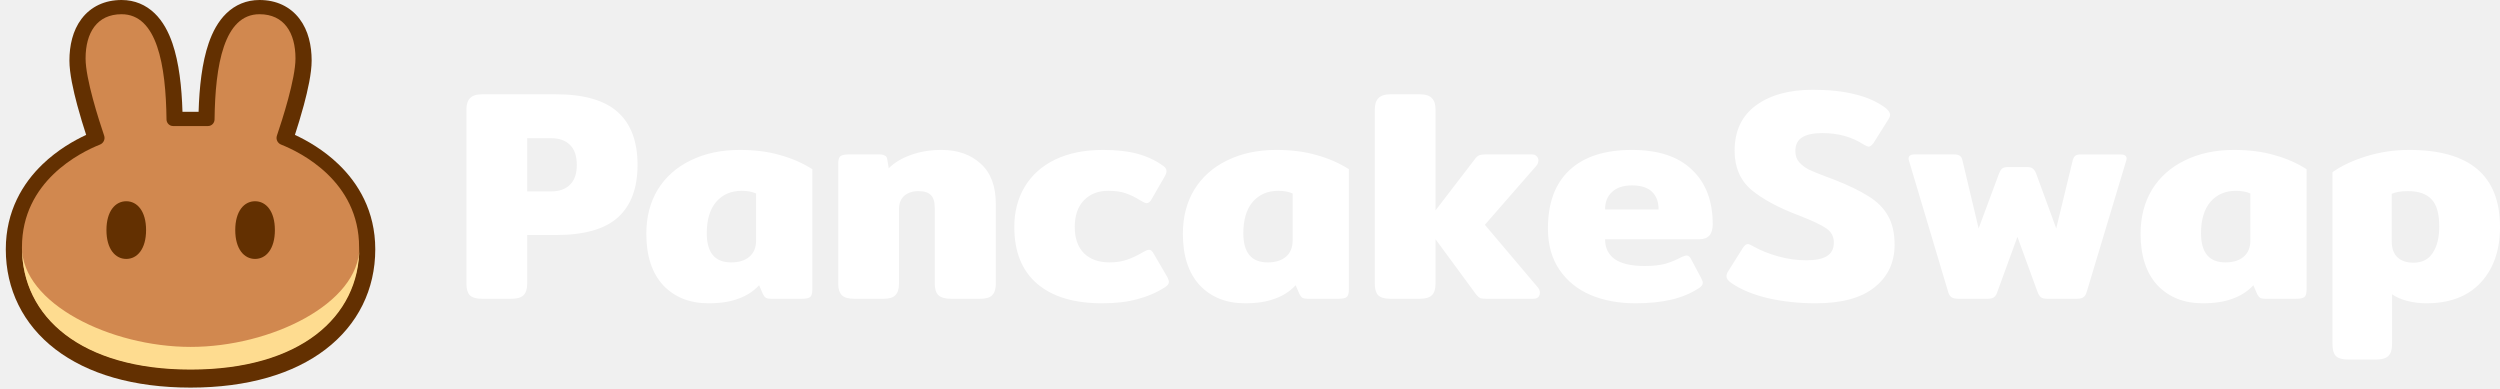
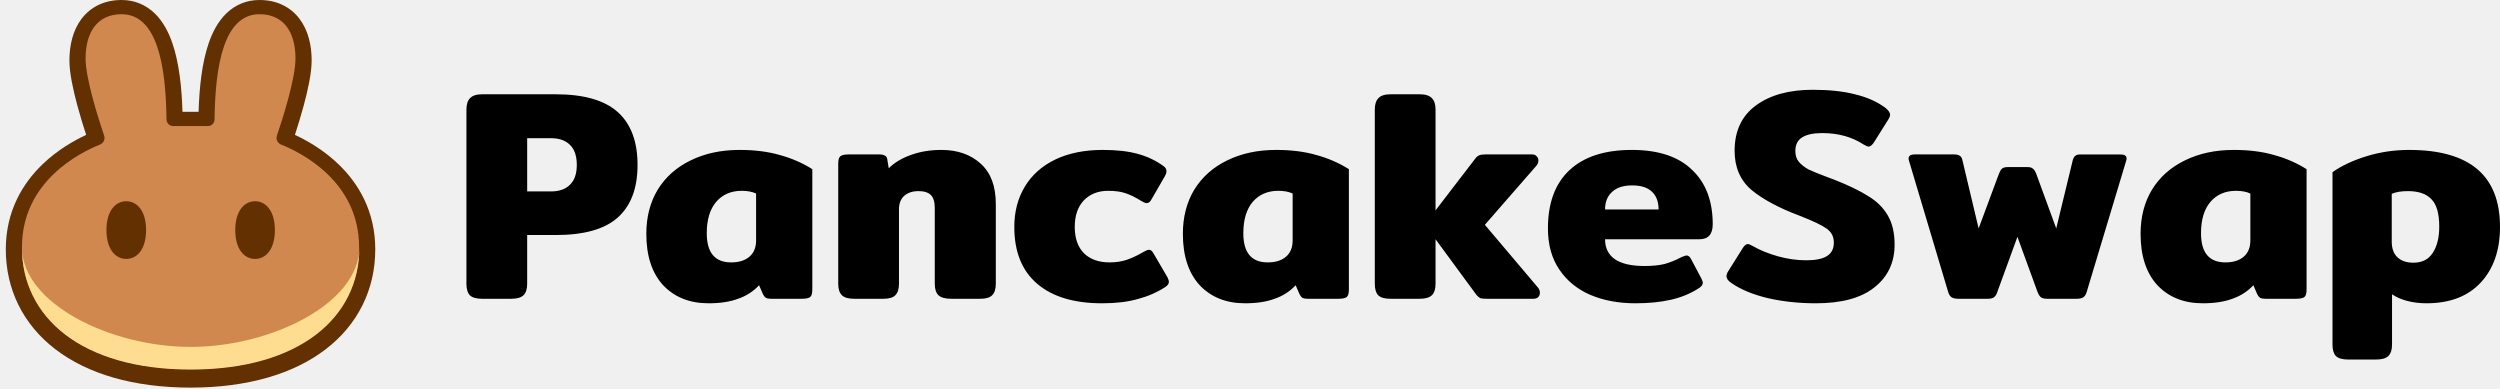
<svg xmlns="http://www.w3.org/2000/svg" viewBox="0 0 1281 199" width="160px" color="text" class="sc-eaf7e66-0 mvupn">
-   <path d="M247.013 153.096c-2.979 0-5.085-.617-6.318-1.849-1.13-1.233-1.695-3.185-1.695-5.856v-89.22c0-2.672.616-4.624 1.849-5.856 1.233-1.336 3.287-2.004 6.164-2.004h37.753c14.382 0 24.963 3.031 31.744 9.092 6.78 6.061 10.17 15.101 10.17 27.12 0 11.917-3.39 20.906-10.17 26.967-6.678 5.959-17.259 8.938-31.744 8.938h-14.639v24.963c0 2.671-.616 4.623-1.849 5.856-1.233 1.232-3.339 1.849-6.318 1.849h-14.947zm35.288-55.012c4.212 0 7.448-1.13 9.708-3.39 2.362-2.26 3.544-5.65 3.544-10.17 0-4.623-1.182-8.065-3.544-10.325-2.26-2.26-5.496-3.39-9.708-3.39h-12.174v27.275h12.174zM363.071 155.407c-9.656 0-17.412-3.082-23.268-9.245-5.753-6.267-8.629-15.05-8.629-26.351 0-8.629 1.952-16.18 5.855-22.652 4.007-6.472 9.606-11.454 16.797-14.947 7.294-3.595 15.666-5.393 25.117-5.393 7.808 0 14.691.873 20.649 2.62 6.061 1.643 11.608 4.057 16.642 7.242v61.638c0 1.952-.359 3.236-1.079 3.852-.719.617-2.157.925-4.314.925h-15.718c-1.13 0-2.003-.154-2.619-.463-.617-.41-1.13-1.027-1.541-1.849l-2.004-4.622c-2.979 3.184-6.574 5.496-10.786 6.934-4.109 1.541-9.143 2.311-15.102 2.311zm11.558-20.957c4.006 0 7.139-.976 9.399-2.927 2.26-1.952 3.39-4.726 3.39-8.322V99.163c-1.951-.925-4.417-1.387-7.396-1.387-5.445 0-9.811 1.9-13.098 5.701-3.185 3.801-4.777 9.143-4.777 16.026 0 9.965 4.16 14.947 12.482 14.947zM437.679 153.096c-2.98 0-5.086-.617-6.318-1.849-1.233-1.233-1.849-3.185-1.849-5.856V83.907c0-1.849.308-3.082.924-3.698.719-.72 2.157-1.079 4.315-1.079h15.872c1.232 0 2.157.206 2.773.617.719.308 1.13.924 1.233 1.849l.77 4.623c2.877-2.877 6.627-5.137 11.249-6.78 4.726-1.747 9.965-2.62 15.718-2.62 8.321 0 15.05 2.363 20.186 7.088 5.137 4.623 7.705 11.506 7.705 20.649v40.835c0 2.671-.616 4.623-1.849 5.856-1.13 1.232-3.185 1.849-6.164 1.849h-14.947c-2.979 0-5.136-.617-6.472-1.849-1.233-1.233-1.849-3.185-1.849-5.856v-38.832c0-3.082-.668-5.29-2.003-6.626-1.336-1.335-3.442-2.003-6.318-2.003-3.082 0-5.548.822-7.397 2.465-1.746 1.644-2.619 3.904-2.619 6.781v38.215c0 2.671-.617 4.623-1.849 5.856-1.13 1.232-3.185 1.849-6.164 1.849h-14.947zM564.725 155.407c-14.382 0-25.477-3.339-33.285-10.016-7.807-6.677-11.711-16.385-11.711-29.124 0-7.807 1.798-14.69 5.393-20.648 3.596-5.959 8.784-10.582 15.564-13.869 6.883-3.287 14.999-4.931 24.347-4.931 7.088 0 13.047.668 17.875 2.003 4.931 1.336 9.297 3.39 13.098 6.164 1.13.72 1.695 1.644 1.695 2.774 0 .822-.411 1.9-1.233 3.236l-6.318 10.94c-.719 1.439-1.592 2.158-2.619 2.158-.617 0-1.593-.411-2.928-1.233-2.774-1.746-5.393-3.03-7.859-3.852-2.363-.822-5.342-1.233-8.937-1.233-5.137 0-9.297 1.644-12.482 4.931-3.082 3.287-4.623 7.807-4.623 13.56 0 5.856 1.592 10.376 4.777 13.56 3.185 3.082 7.551 4.623 13.098 4.623 3.287 0 6.267-.462 8.938-1.387 2.671-.924 5.393-2.208 8.167-3.852 1.438-.822 2.465-1.233 3.082-1.233.924 0 1.746.719 2.465 2.158l6.934 11.865c.514 1.027.771 1.849.771 2.465 0 .925-.617 1.798-1.849 2.62-4.315 2.774-9.041 4.828-14.177 6.164-5.034 1.438-11.095 2.157-18.183 2.157zM638.004 155.407c-9.657 0-17.413-3.082-23.268-9.245-5.753-6.267-8.63-15.05-8.63-26.351 0-8.629 1.952-16.18 5.856-22.652 4.006-6.472 9.605-11.454 16.796-14.947 7.294-3.595 15.667-5.393 25.118-5.393 7.807 0 14.69.873 20.648 2.62 6.061 1.643 11.609 4.057 16.643 7.242v61.638c0 1.952-.36 3.236-1.079 3.852-.719.617-2.157.925-4.315.925h-15.717c-1.13 0-2.004-.154-2.62-.463-.616-.41-1.13-1.027-1.541-1.849l-2.003-4.622c-2.979 3.184-6.575 5.496-10.787 6.934-4.109 1.541-9.143 2.311-15.101 2.311zm11.557-20.957c4.007 0 7.14-.976 9.4-2.927 2.26-1.952 3.39-4.726 3.39-8.322V99.163c-1.952-.925-4.417-1.387-7.397-1.387-5.444 0-9.81 1.9-13.098 5.701-3.184 3.801-4.777 9.143-4.777 16.026 0 9.965 4.161 14.947 12.482 14.947zM787.963 147.24c.719.822 1.079 1.747 1.079 2.774 0 .924-.308 1.695-.925 2.311-.616.514-1.438.771-2.465.771h-23.885c-1.438 0-2.517-.103-3.236-.308-.616-.309-1.284-.874-2.003-1.695l-20.957-28.508v22.806c0 2.671-.616 4.623-1.849 5.856-1.233 1.232-3.339 1.849-6.318 1.849h-14.947c-2.979 0-5.085-.617-6.318-1.849-1.13-1.233-1.695-3.185-1.695-5.856v-89.22c0-2.672.616-4.624 1.849-5.856 1.233-1.336 3.288-2.004 6.164-2.004h14.947c2.979 0 5.085.668 6.318 2.004 1.233 1.232 1.849 3.184 1.849 5.855v51.622l20.341-26.504c.616-.822 1.284-1.387 2.003-1.695.719-.309 1.798-.463 3.236-.463h23.885c1.027 0 1.797.309 2.311.925.616.514.925 1.233.925 2.157 0 1.028-.36 1.952-1.079 2.774l-26.35 30.203 27.12 32.051zM837.998 155.407c-8.629 0-16.334-1.438-23.114-4.314-6.677-2.877-11.968-7.192-15.872-12.944-3.903-5.753-5.855-12.79-5.855-21.111 0-13.047 3.698-23.012 11.095-29.895 7.396-6.883 18.029-10.324 31.897-10.324 13.561 0 23.834 3.39 30.819 10.17 7.089 6.678 10.633 15.975 10.633 27.891 0 5.137-2.26 7.705-6.78 7.705h-48.386c0 4.417 1.643 7.808 4.931 10.17 3.39 2.363 8.475 3.544 15.255 3.544 4.212 0 7.705-.359 10.479-1.078 2.876-.822 5.753-2.003 8.629-3.544 1.233-.514 2.055-.771 2.465-.771.925 0 1.695.617 2.312 1.849l5.239 9.862c.514 1.028.771 1.798.771 2.312 0 .924-.617 1.798-1.85 2.619-4.211 2.774-8.988 4.777-14.33 6.01-5.342 1.233-11.455 1.849-18.338 1.849zm11.866-48.077c0-3.904-1.13-6.935-3.39-9.092-2.26-2.157-5.651-3.236-10.171-3.236s-7.961 1.13-10.324 3.39c-2.363 2.158-3.544 5.137-3.544 8.938h27.429zM930.417 155.407c-8.63 0-16.797-.873-24.501-2.619-7.705-1.85-13.92-4.418-18.646-7.705-1.746-1.13-2.619-2.312-2.619-3.544 0-.822.308-1.695.924-2.62l7.551-12.019c.822-1.233 1.643-1.849 2.465-1.849.514 0 1.387.359 2.62 1.078 3.801 2.158 8.115 3.904 12.944 5.239 4.828 1.336 9.605 2.004 14.331 2.004 4.828 0 8.372-.719 10.632-2.158 2.363-1.438 3.544-3.749 3.544-6.934 0-3.082-1.284-5.496-3.852-7.242-2.466-1.747-7.14-3.955-14.023-6.626-10.375-3.904-18.491-8.27-24.347-13.099-5.753-4.93-8.629-11.608-8.629-20.032 0-10.17 3.647-17.926 10.941-23.268C907.046 48.67 916.753 46 928.876 46c8.423 0 15.615.77 21.573 2.311 6.061 1.439 11.197 3.699 15.409 6.78 1.747 1.336 2.62 2.569 2.62 3.699 0 .719-.308 1.54-.925 2.465l-7.55 12.02c-.925 1.232-1.747 1.849-2.466 1.849-.513 0-1.387-.36-2.619-1.079-5.959-3.904-13.047-5.855-21.265-5.855-4.418 0-7.808.719-10.171 2.157-2.362 1.438-3.544 3.801-3.544 7.088 0 2.26.617 4.11 1.849 5.548 1.233 1.438 2.877 2.722 4.931 3.852 2.158 1.027 5.445 2.363 9.862 4.007l2.928 1.078c7.602 2.98 13.561 5.856 17.875 8.63 4.418 2.67 7.756 6.009 10.016 10.016 2.26 3.903 3.39 8.834 3.39 14.793 0 9.143-3.441 16.437-10.324 21.881-6.78 5.445-16.796 8.167-30.048 8.167zM1003.53 153.096c-1.54 0-2.72-.257-3.544-.771-.822-.513-1.439-1.541-1.85-3.082l-19.878-66.569c-.205-.616-.308-1.078-.308-1.386 0-1.438 1.027-2.158 3.082-2.158h20.338c1.34 0 2.31.257 2.93.77.62.412 1.03 1.13 1.23 2.158l8.32 34.98 10.48-28.2c.52-1.232 1.03-2.054 1.54-2.465.62-.514 1.65-.77 3.09-.77h9.7c1.44 0 2.42.256 2.93.77.62.41 1.18 1.233 1.7 2.465l10.32 28.2 8.48-34.98c.3-1.027.71-1.746 1.23-2.157.51-.514 1.44-.77 2.77-.77h20.5c2.05 0 3.08.719 3.08 2.157 0 .308-.1.77-.31 1.386l-20.03 66.569c-.41 1.541-1.03 2.569-1.85 3.082-.72.514-1.85.771-3.39.771h-15.1c-1.44 0-2.52-.257-3.24-.771-.72-.616-1.33-1.643-1.85-3.082l-10.17-27.891-10.17 27.891c-.41 1.439-1.03 2.466-1.85 3.082-.72.514-1.79.771-3.23.771h-14.95zM1128.73 155.407c-9.66 0-17.41-3.082-23.27-9.245-5.75-6.267-8.63-15.05-8.63-26.351 0-8.629 1.95-16.18 5.86-22.652 4-6.472 9.6-11.454 16.79-14.947 7.3-3.595 15.67-5.393 25.12-5.393 7.81 0 14.69.873 20.65 2.62 6.06 1.643 11.61 4.057 16.64 7.242v61.638c0 1.952-.36 3.236-1.08 3.852-.72.617-2.15.925-4.31.925h-15.72c-1.13 0-2-.154-2.62-.463-.62-.41-1.13-1.027-1.54-1.849l-2-4.622c-2.98 3.184-6.58 5.496-10.79 6.934-4.11 1.541-9.14 2.311-15.1 2.311zm11.56-20.957c4 0 7.14-.976 9.4-2.927 2.26-1.952 3.39-4.726 3.39-8.322V99.163c-1.96-.925-4.42-1.387-7.4-1.387-5.45 0-9.81 1.9-13.1 5.701-3.18 3.801-4.78 9.143-4.78 16.026 0 9.965 4.17 14.947 12.49 14.947zM1203.18 184.223c-2.98 0-5.08-.616-6.32-1.849-1.13-1.233-1.69-3.185-1.69-5.856V88.222c4.62-3.287 10.43-6.01 17.41-8.167 6.99-2.157 14.28-3.236 21.88-3.236 31.03 0 46.54 13.15 46.54 39.448 0 11.917-3.29 21.419-9.86 28.508-6.58 7.088-15.87 10.632-27.89 10.632-3.39 0-6.68-.411-9.87-1.233-3.08-.821-5.65-1.951-7.7-3.39v25.734c0 2.671-.62 4.623-1.85 5.856-1.23 1.233-3.34 1.849-6.32 1.849h-14.33zm33.44-49.619c4.42 0 7.71-1.643 9.86-4.931 2.26-3.39 3.39-7.91 3.39-13.56 0-6.677-1.33-11.352-4-14.023-2.57-2.773-6.58-4.16-12.02-4.16-3.5 0-6.27.462-8.32 1.387v24.501c0 3.493.97 6.164 2.92 8.013 1.96 1.849 4.68 2.773 8.17 2.773z" fill="#FFFFFF" />
+   <path d="M247.013 153.096c-2.979 0-5.085-.617-6.318-1.849-1.13-1.233-1.695-3.185-1.695-5.856v-89.22c0-2.672.616-4.624 1.849-5.856 1.233-1.336 3.287-2.004 6.164-2.004h37.753c14.382 0 24.963 3.031 31.744 9.092 6.78 6.061 10.17 15.101 10.17 27.12 0 11.917-3.39 20.906-10.17 26.967-6.678 5.959-17.259 8.938-31.744 8.938h-14.639v24.963c0 2.671-.616 4.623-1.849 5.856-1.233 1.232-3.339 1.849-6.318 1.849h-14.947zm35.288-55.012c4.212 0 7.448-1.13 9.708-3.39 2.362-2.26 3.544-5.65 3.544-10.17 0-4.623-1.182-8.065-3.544-10.325-2.26-2.26-5.496-3.39-9.708-3.39h-12.174v27.275h12.174zM363.071 155.407c-9.656 0-17.412-3.082-23.268-9.245-5.753-6.267-8.629-15.05-8.629-26.351 0-8.629 1.952-16.18 5.855-22.652 4.007-6.472 9.606-11.454 16.797-14.947 7.294-3.595 15.666-5.393 25.117-5.393 7.808 0 14.691.873 20.649 2.62 6.061 1.643 11.608 4.057 16.642 7.242v61.638c0 1.952-.359 3.236-1.079 3.852-.719.617-2.157.925-4.314.925h-15.718c-1.13 0-2.003-.154-2.619-.463-.617-.41-1.13-1.027-1.541-1.849l-2.004-4.622c-2.979 3.184-6.574 5.496-10.786 6.934-4.109 1.541-9.143 2.311-15.102 2.311zm11.558-20.957c4.006 0 7.139-.976 9.399-2.927 2.26-1.952 3.39-4.726 3.39-8.322V99.163c-1.951-.925-4.417-1.387-7.396-1.387-5.445 0-9.811 1.9-13.098 5.701-3.185 3.801-4.777 9.143-4.777 16.026 0 9.965 4.16 14.947 12.482 14.947zM437.679 153.096c-2.98 0-5.086-.617-6.318-1.849-1.233-1.233-1.849-3.185-1.849-5.856V83.907c0-1.849.308-3.082.924-3.698.719-.72 2.157-1.079 4.315-1.079h15.872c1.232 0 2.157.206 2.773.617.719.308 1.13.924 1.233 1.849l.77 4.623c2.877-2.877 6.627-5.137 11.249-6.78 4.726-1.747 9.965-2.62 15.718-2.62 8.321 0 15.05 2.363 20.186 7.088 5.137 4.623 7.705 11.506 7.705 20.649v40.835c0 2.671-.616 4.623-1.849 5.856-1.13 1.232-3.185 1.849-6.164 1.849h-14.947c-2.979 0-5.136-.617-6.472-1.849-1.233-1.233-1.849-3.185-1.849-5.856v-38.832c0-3.082-.668-5.29-2.003-6.626-1.336-1.335-3.442-2.003-6.318-2.003-3.082 0-5.548.822-7.397 2.465-1.746 1.644-2.619 3.904-2.619 6.781v38.215c0 2.671-.617 4.623-1.849 5.856-1.13 1.232-3.185 1.849-6.164 1.849h-14.947zM564.725 155.407c-14.382 0-25.477-3.339-33.285-10.016-7.807-6.677-11.711-16.385-11.711-29.124 0-7.807 1.798-14.69 5.393-20.648 3.596-5.959 8.784-10.582 15.564-13.869 6.883-3.287 14.999-4.931 24.347-4.931 7.088 0 13.047.668 17.875 2.003 4.931 1.336 9.297 3.39 13.098 6.164 1.13.72 1.695 1.644 1.695 2.774 0 .822-.411 1.9-1.233 3.236l-6.318 10.94c-.719 1.439-1.592 2.158-2.619 2.158-.617 0-1.593-.411-2.928-1.233-2.774-1.746-5.393-3.03-7.859-3.852-2.363-.822-5.342-1.233-8.937-1.233-5.137 0-9.297 1.644-12.482 4.931-3.082 3.287-4.623 7.807-4.623 13.56 0 5.856 1.592 10.376 4.777 13.56 3.185 3.082 7.551 4.623 13.098 4.623 3.287 0 6.267-.462 8.938-1.387 2.671-.924 5.393-2.208 8.167-3.852 1.438-.822 2.465-1.233 3.082-1.233.924 0 1.746.719 2.465 2.158l6.934 11.865c.514 1.027.771 1.849.771 2.465 0 .925-.617 1.798-1.849 2.62-4.315 2.774-9.041 4.828-14.177 6.164-5.034 1.438-11.095 2.157-18.183 2.157zM638.004 155.407c-9.657 0-17.413-3.082-23.268-9.245-5.753-6.267-8.63-15.05-8.63-26.351 0-8.629 1.952-16.18 5.856-22.652 4.006-6.472 9.605-11.454 16.796-14.947 7.294-3.595 15.667-5.393 25.118-5.393 7.807 0 14.69.873 20.648 2.62 6.061 1.643 11.609 4.057 16.643 7.242v61.638c0 1.952-.36 3.236-1.079 3.852-.719.617-2.157.925-4.315.925h-15.717c-1.13 0-2.004-.154-2.62-.463-.616-.41-1.13-1.027-1.541-1.849l-2.003-4.622c-2.979 3.184-6.575 5.496-10.787 6.934-4.109 1.541-9.143 2.311-15.101 2.311zm11.557-20.957c4.007 0 7.14-.976 9.4-2.927 2.26-1.952 3.39-4.726 3.39-8.322V99.163c-1.952-.925-4.417-1.387-7.397-1.387-5.444 0-9.81 1.9-13.098 5.701-3.184 3.801-4.777 9.143-4.777 16.026 0 9.965 4.161 14.947 12.482 14.947zM787.963 147.24c.719.822 1.079 1.747 1.079 2.774 0 .924-.308 1.695-.925 2.311-.616.514-1.438.771-2.465.771h-23.885c-1.438 0-2.517-.103-3.236-.308-.616-.309-1.284-.874-2.003-1.695l-20.957-28.508v22.806c0 2.671-.616 4.623-1.849 5.856-1.233 1.232-3.339 1.849-6.318 1.849h-14.947c-2.979 0-5.085-.617-6.318-1.849-1.13-1.233-1.695-3.185-1.695-5.856v-89.22c0-2.672.616-4.624 1.849-5.856 1.233-1.336 3.288-2.004 6.164-2.004h14.947c2.979 0 5.085.668 6.318 2.004 1.233 1.232 1.849 3.184 1.849 5.855v51.622l20.341-26.504c.616-.822 1.284-1.387 2.003-1.695.719-.309 1.798-.463 3.236-.463h23.885c1.027 0 1.797.309 2.311.925.616.514.925 1.233.925 2.157 0 1.028-.36 1.952-1.079 2.774l-26.35 30.203 27.12 32.051zM837.998 155.407c-8.629 0-16.334-1.438-23.114-4.314-6.677-2.877-11.968-7.192-15.872-12.944-3.903-5.753-5.855-12.79-5.855-21.111 0-13.047 3.698-23.012 11.095-29.895 7.396-6.883 18.029-10.324 31.897-10.324 13.561 0 23.834 3.39 30.819 10.17 7.089 6.678 10.633 15.975 10.633 27.891 0 5.137-2.26 7.705-6.78 7.705h-48.386c0 4.417 1.643 7.808 4.931 10.17 3.39 2.363 8.475 3.544 15.255 3.544 4.212 0 7.705-.359 10.479-1.078 2.876-.822 5.753-2.003 8.629-3.544 1.233-.514 2.055-.771 2.465-.771.925 0 1.695.617 2.312 1.849l5.239 9.862c.514 1.028.771 1.798.771 2.312 0 .924-.617 1.798-1.85 2.619-4.211 2.774-8.988 4.777-14.33 6.01-5.342 1.233-11.455 1.849-18.338 1.849zm11.866-48.077c0-3.904-1.13-6.935-3.39-9.092-2.26-2.157-5.651-3.236-10.171-3.236s-7.961 1.13-10.324 3.39c-2.363 2.158-3.544 5.137-3.544 8.938h27.429zM930.417 155.407c-8.63 0-16.797-.873-24.501-2.619-7.705-1.85-13.92-4.418-18.646-7.705-1.746-1.13-2.619-2.312-2.619-3.544 0-.822.308-1.695.924-2.62l7.551-12.019c.822-1.233 1.643-1.849 2.465-1.849.514 0 1.387.359 2.62 1.078 3.801 2.158 8.115 3.904 12.944 5.239 4.828 1.336 9.605 2.004 14.331 2.004 4.828 0 8.372-.719 10.632-2.158 2.363-1.438 3.544-3.749 3.544-6.934 0-3.082-1.284-5.496-3.852-7.242-2.466-1.747-7.14-3.955-14.023-6.626-10.375-3.904-18.491-8.27-24.347-13.099-5.753-4.93-8.629-11.608-8.629-20.032 0-10.17 3.647-17.926 10.941-23.268C907.046 48.67 916.753 46 928.876 46c8.423 0 15.615.77 21.573 2.311 6.061 1.439 11.197 3.699 15.409 6.78 1.747 1.336 2.62 2.569 2.62 3.699 0 .719-.308 1.54-.925 2.465l-7.55 12.02c-.925 1.232-1.747 1.849-2.466 1.849-.513 0-1.387-.36-2.619-1.079-5.959-3.904-13.047-5.855-21.265-5.855-4.418 0-7.808.719-10.171 2.157-2.362 1.438-3.544 3.801-3.544 7.088 0 2.26.617 4.11 1.849 5.548 1.233 1.438 2.877 2.722 4.931 3.852 2.158 1.027 5.445 2.363 9.862 4.007l2.928 1.078c7.602 2.98 13.561 5.856 17.875 8.63 4.418 2.67 7.756 6.009 10.016 10.016 2.26 3.903 3.39 8.834 3.39 14.793 0 9.143-3.441 16.437-10.324 21.881-6.78 5.445-16.796 8.167-30.048 8.167zM1003.53 153.096c-1.54 0-2.72-.257-3.544-.771-.822-.513-1.439-1.541-1.85-3.082l-19.878-66.569c-.205-.616-.308-1.078-.308-1.386 0-1.438 1.027-2.158 3.082-2.158h20.338c1.34 0 2.31.257 2.93.77.62.412 1.03 1.13 1.23 2.158l8.32 34.98 10.48-28.2c.52-1.232 1.03-2.054 1.54-2.465.62-.514 1.65-.77 3.09-.77h9.7c1.44 0 2.42.256 2.93.77.62.41 1.18 1.233 1.7 2.465l10.32 28.2 8.48-34.98c.3-1.027.71-1.746 1.23-2.157.51-.514 1.44-.77 2.77-.77h20.5c2.05 0 3.08.719 3.08 2.157 0 .308-.1.77-.31 1.386l-20.03 66.569c-.41 1.541-1.03 2.569-1.85 3.082-.72.514-1.85.771-3.39.771h-15.1c-1.44 0-2.52-.257-3.24-.771-.72-.616-1.33-1.643-1.85-3.082l-10.17-27.891-10.17 27.891c-.41 1.439-1.03 2.466-1.85 3.082-.72.514-1.79.771-3.23.771h-14.95zM1128.73 155.407c-9.66 0-17.41-3.082-23.27-9.245-5.75-6.267-8.63-15.05-8.63-26.351 0-8.629 1.95-16.18 5.86-22.652 4-6.472 9.6-11.454 16.79-14.947 7.3-3.595 15.67-5.393 25.12-5.393 7.81 0 14.69.873 20.65 2.62 6.06 1.643 11.61 4.057 16.64 7.242v61.638c0 1.952-.36 3.236-1.08 3.852-.72.617-2.15.925-4.31.925h-15.72c-1.13 0-2-.154-2.62-.463-.62-.41-1.13-1.027-1.54-1.849l-2-4.622c-2.98 3.184-6.58 5.496-10.79 6.934-4.11 1.541-9.14 2.311-15.1 2.311zm11.56-20.957c4 0 7.14-.976 9.4-2.927 2.26-1.952 3.39-4.726 3.39-8.322V99.163c-1.96-.925-4.42-1.387-7.4-1.387-5.45 0-9.81 1.9-13.1 5.701-3.18 3.801-4.78 9.143-4.78 16.026 0 9.965 4.17 14.947 12.49 14.947zM1203.18 184.223c-2.98 0-5.08-.616-6.32-1.849-1.13-1.233-1.69-3.185-1.69-5.856V88.222c4.62-3.287 10.43-6.01 17.41-8.167 6.99-2.157 14.28-3.236 21.88-3.236 31.03 0 46.54 13.15 46.54 39.448 0 11.917-3.29 21.419-9.86 28.508-6.58 7.088-15.87 10.632-27.89 10.632-3.39 0-6.68-.411-9.87-1.233-3.08-.821-5.65-1.951-7.7-3.39v25.734c0 2.671-.62 4.623-1.85 5.856-1.23 1.233-3.34 1.849-6.32 1.849h-14.33zm33.44-49.619c4.42 0 7.71-1.643 9.86-4.931 2.26-3.39 3.39-7.91 3.39-13.56 0-6.677-1.33-11.352-4-14.023-2.57-2.773-6.58-4.16-12.02-4.16-3.5 0-6.27.462-8.32 1.387v24.501c0 3.493.97 6.164 2.92 8.013 1.96 1.849 4.68 2.773 8.17 2.773z" fill="#000" />
  <path fill-rule="evenodd" clip-rule="evenodd" d="M97.556 198.607c-29.192-.022-52.708-7.027-69.138-19.609-16.627-12.733-25.448-30.803-25.448-51.25 0-19.701 8.801-33.907 18.76-43.51 7.805-7.525 16.417-12.344 22.414-15.117-1.356-4.162-3.048-9.61-4.562-15.238-2.025-7.53-4.012-16.366-4.012-22.84 0-7.663 1.67-15.36 6.175-21.34C46.505 3.385 53.671 0 62.291 0c6.737 0 12.457 2.499 16.934 6.81 4.28 4.12 7.13 9.593 9.097 15.298 3.456 10.024 4.802 22.618 5.179 35.187h8.257c.378-12.569 1.723-25.163 5.18-35.187 1.967-5.705 4.815-11.177 9.096-15.298C120.512 2.5 126.231 0 132.968 0c8.621 0 15.786 3.385 20.546 9.703 4.505 5.98 6.176 13.677 6.176 21.34 0 6.474-1.988 15.31-4.013 22.84-1.514 5.628-3.206 11.076-4.562 15.238 5.997 2.773 14.61 7.592 22.414 15.118 9.959 9.602 18.76 23.808 18.76 43.509 0 20.447-8.82 38.517-25.448 51.25-16.43 12.582-39.946 19.587-69.138 19.609h-.147z" fill="#633001" />
  <path d="M62.29 7.288c-12.625 0-18.437 9.516-18.437 22.675 0 10.46 6.753 31.408 9.523 39.563.624 1.835-.356 3.844-2.142 4.555-10.119 4.031-39.981 18.789-39.981 52.588 0 35.603 30.347 62.448 86.31 62.491l.066-.001.067.001c55.962-.043 86.309-26.888 86.309-62.491 0-33.799-29.862-48.557-39.981-52.588-1.786-.71-2.765-2.72-2.142-4.555 2.771-8.154 9.524-29.103 9.524-39.563 0-13.16-5.812-22.675-18.438-22.675-18.174 0-22.705 26.007-23.028 53.92-.021 1.863-1.513 3.375-3.357 3.375H88.676c-1.845 0-3.336-1.512-3.358-3.375-.323-27.913-4.853-53.92-23.028-53.92z" fill="#D1884F" />
  <path d="M97.696 177.755c-41.118 0-86.372-22.235-86.443-51.018v.134c0 35.632 30.395 62.491 86.443 62.491s86.443-26.859 86.443-62.491v-.134c-.071 28.783-45.325 51.018-86.443 51.018z" fill="#FEDC90" />
  <path class="eye" d="M74.85 117.896c0 9.718-4.546 14.779-10.154 14.779s-10.154-5.061-10.154-14.779 4.546-14.779 10.154-14.779 10.154 5.061 10.154 14.779zM140.851 117.896c0 9.718-4.546 14.779-10.154 14.779s-10.154-5.061-10.154-14.779 4.546-14.779 10.154-14.779 10.154 5.061 10.154 14.779z" fill="#633001" />
</svg>
